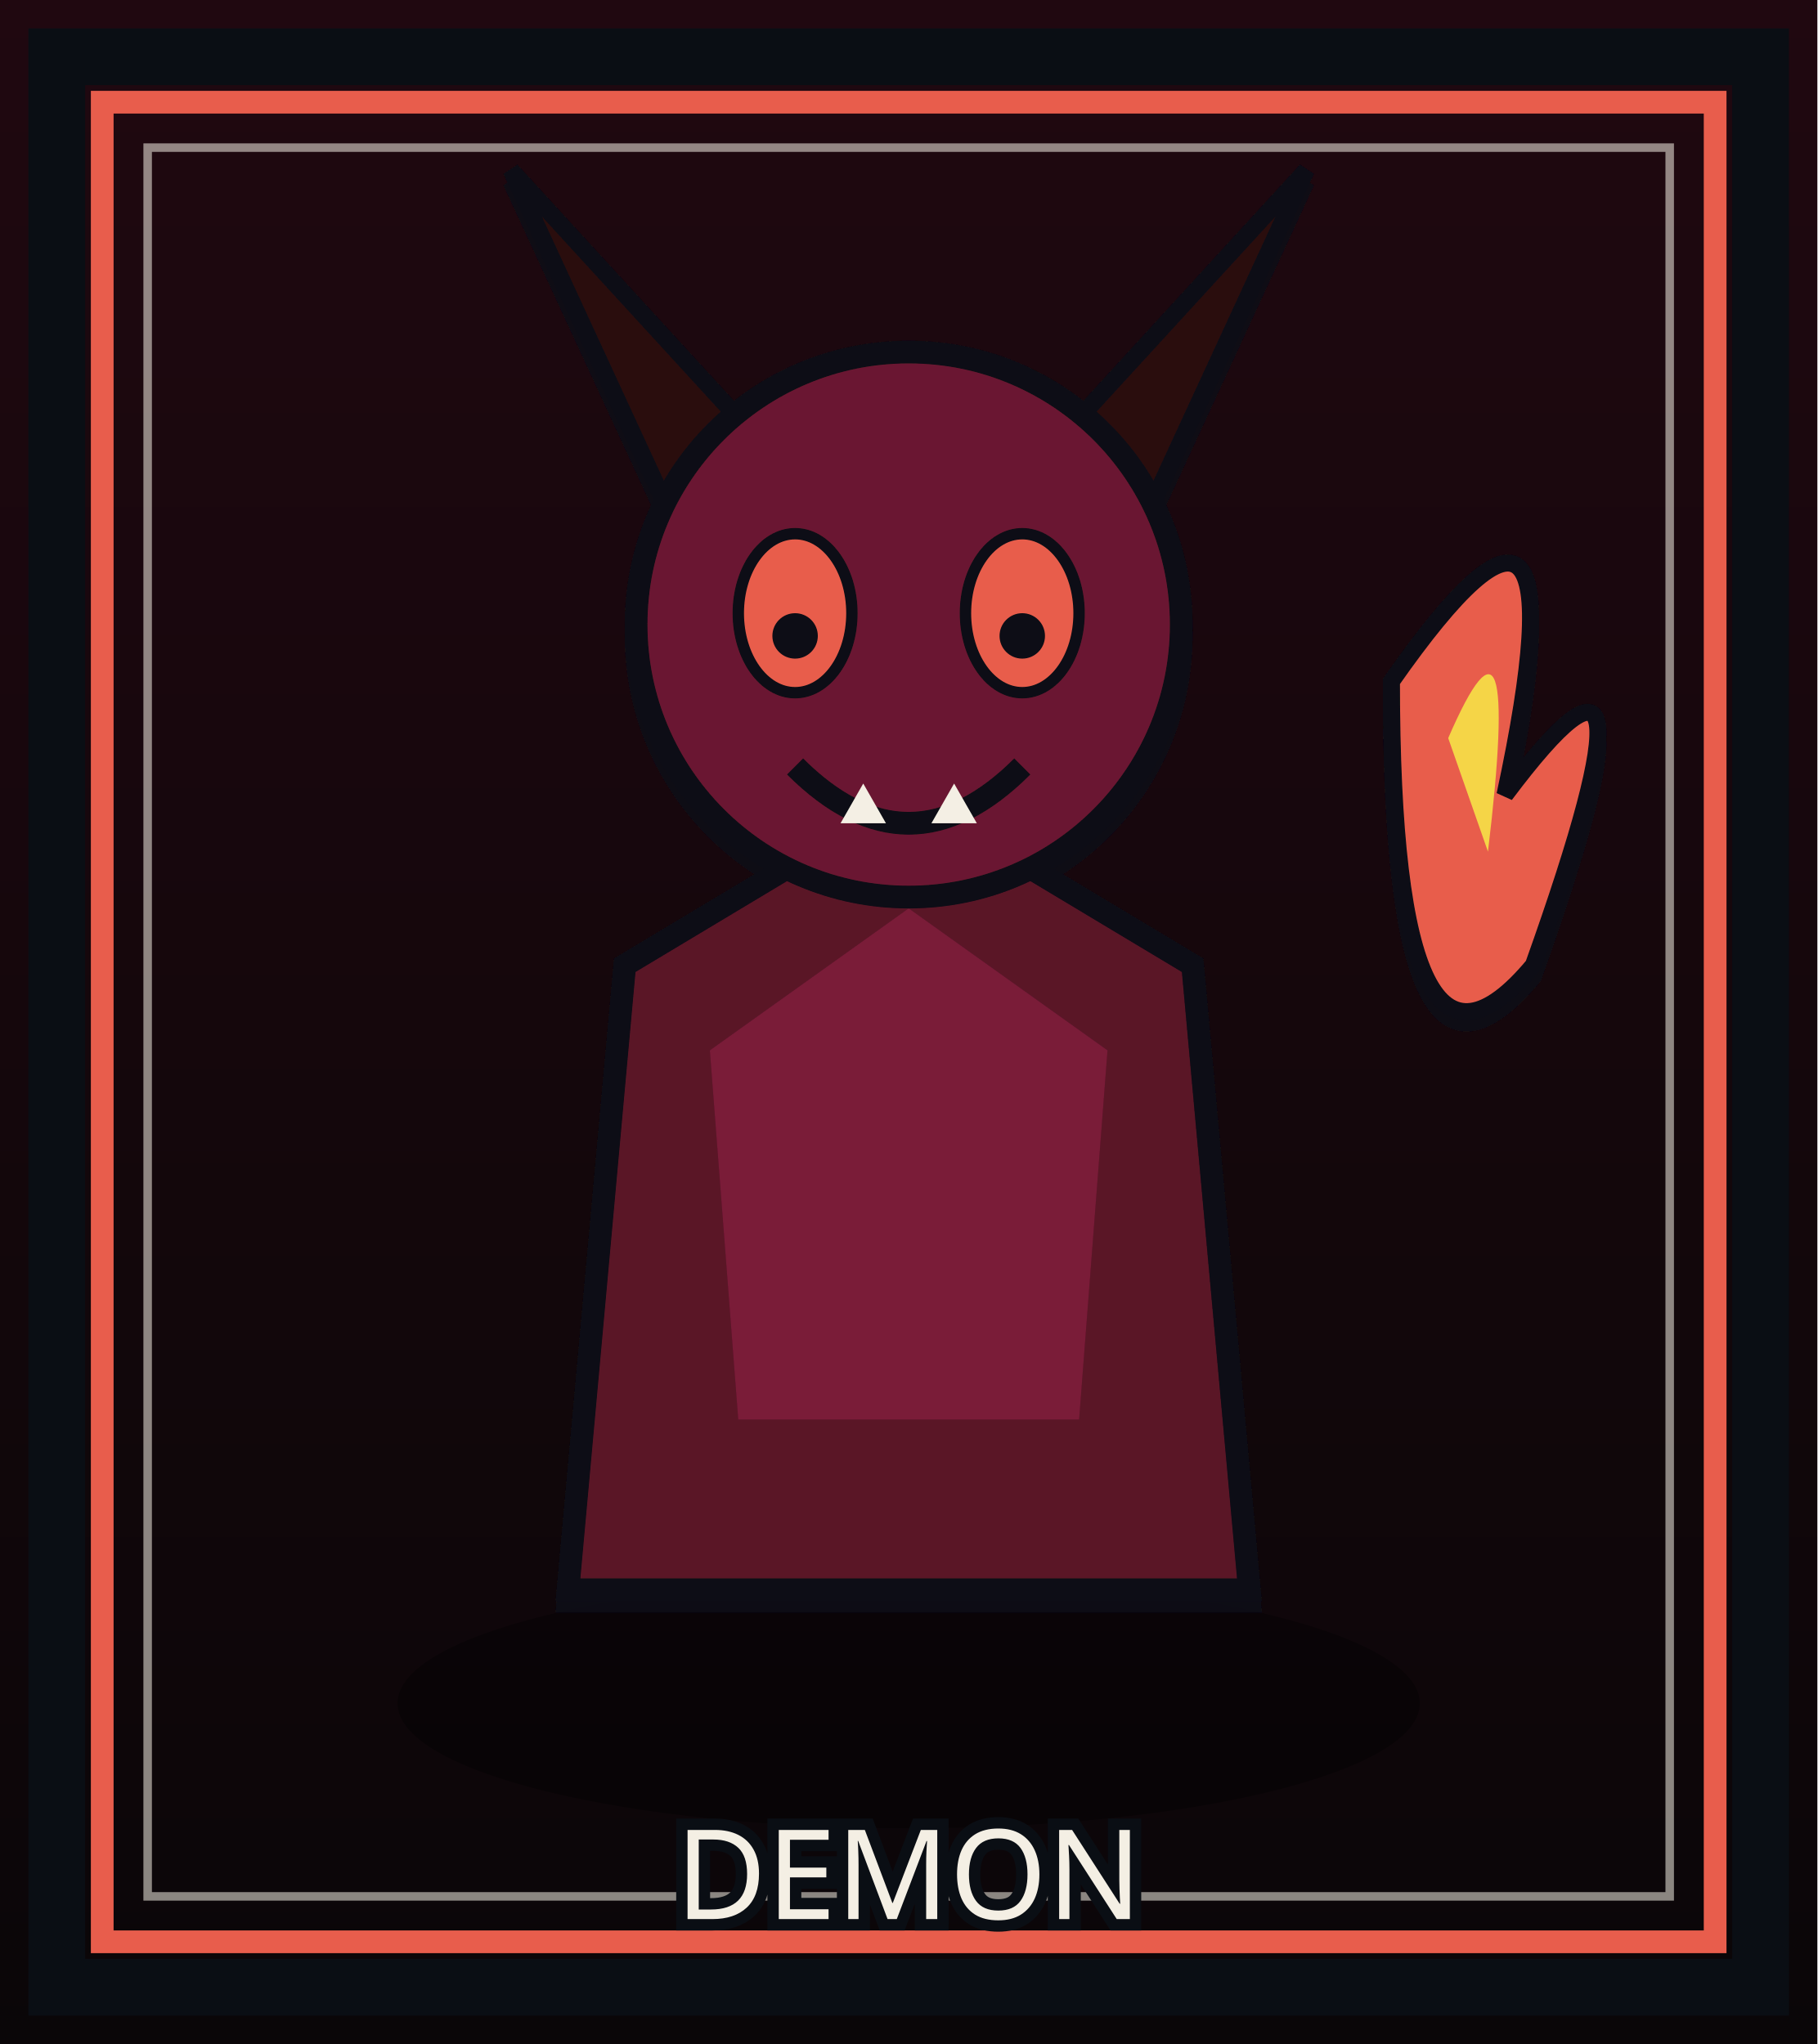
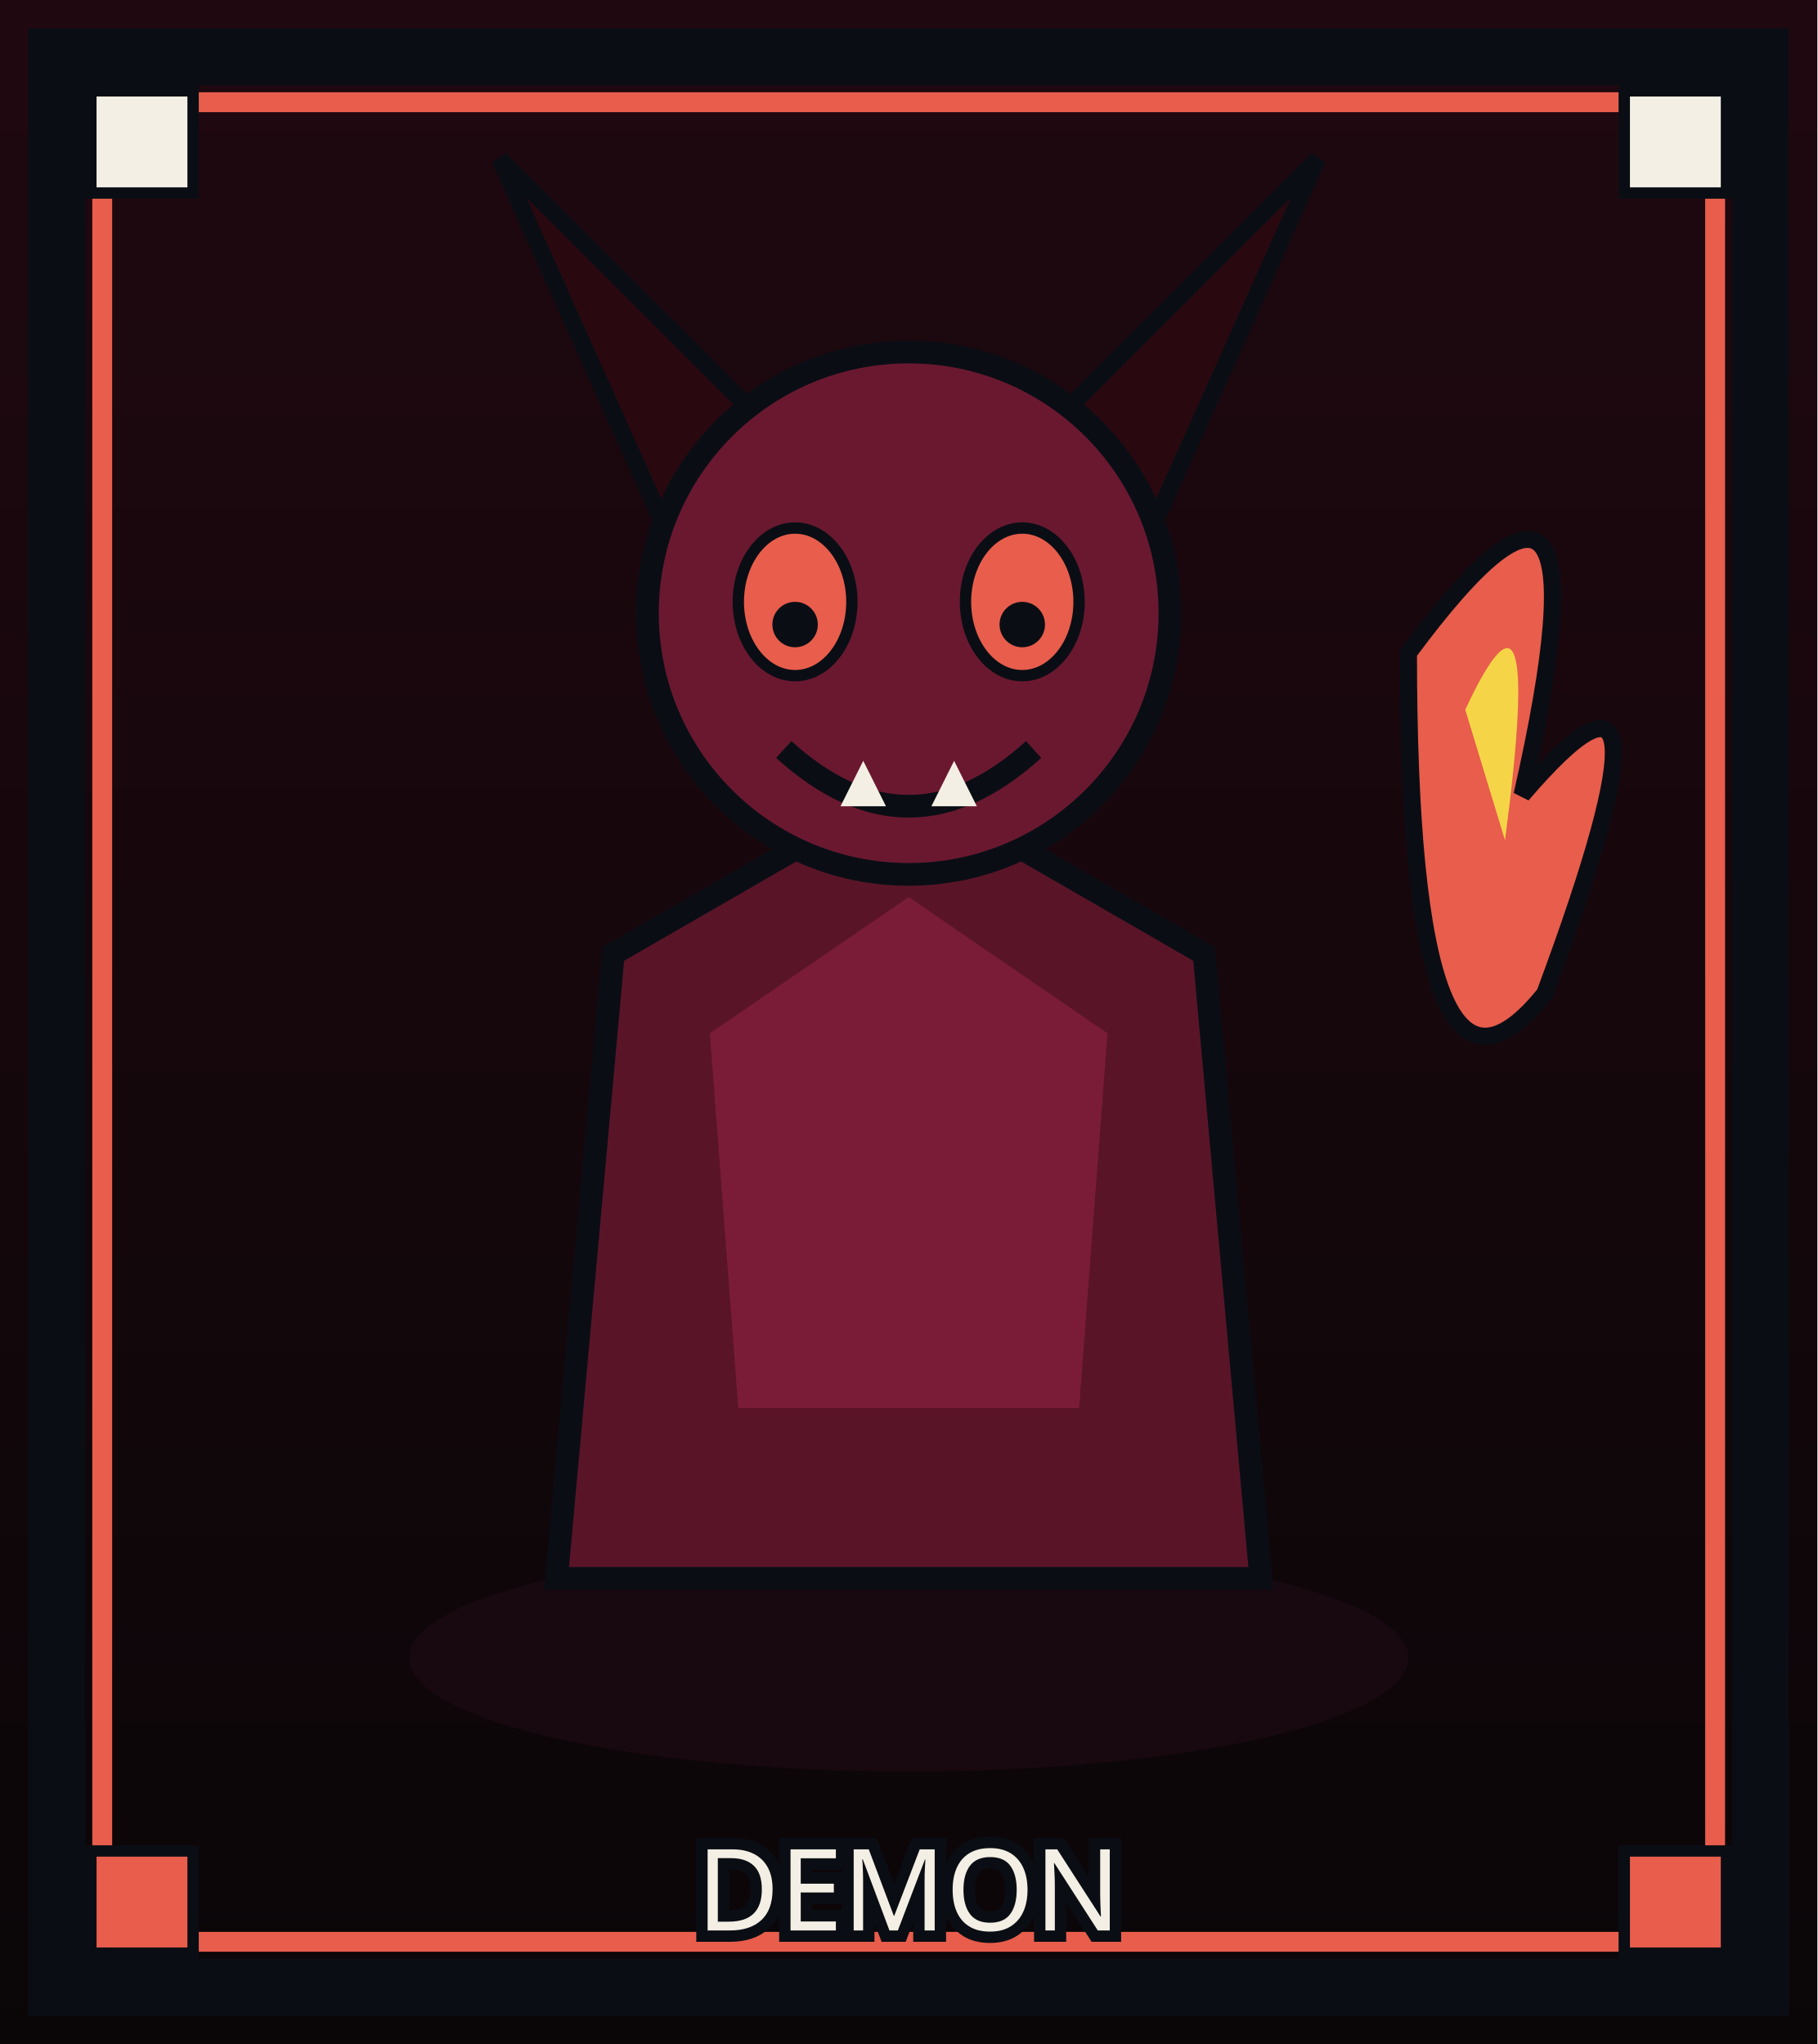
<svg xmlns="http://www.w3.org/2000/svg" width="320" height="360" viewBox="0 0 320 360" fill="none">
  <defs>
-     <linearGradient id="bg" x1="0" y1="0" x2="0" y2="1">
+     <linearGradient id="dem-bg" x1="0" y1="0" x2="0" y2="1">
      <stop offset="0%" stop-color="#200810" />
      <stop offset="100%" stop-color="#0a0608" />
    </linearGradient>
-     <filter id="ink" x="-20%" y="-20%" width="140%" height="140%">
-       <feDropShadow dx="0" dy="2" stdDeviation="0" flood-color="#0a0e14" flood-opacity="0.9" />
-     </filter>
  </defs>
-   <rect width="320" height="360" fill="url(#bg)" />
-   <ellipse cx="160" cy="300" rx="90" ry="22" fill="#000" opacity="0.35" />
-   <g filter="url(#ink)">
-     <path d="M110 170 L160 140 L210 170 L220 280 L100 280 Z" fill="#5a1428" stroke="#0a0e14" stroke-width="4" />
-     <path d="M125 185 L160 160 L195 185 L190 250 L130 250 Z" fill="#7a1c38" />
-     <path d="M120 95 L90 30 L145 90 Z" fill="#2a0810" stroke="#0a0e14" stroke-width="3" />
-     <path d="M200 95 L230 30 L175 90 Z" fill="#2a0810" stroke="#0a0e14" stroke-width="3" />
-     <circle cx="160" cy="110" r="48" fill="#6a1830" stroke="#0a0e14" stroke-width="4" />
-     <ellipse cx="140" cy="108" rx="10" ry="14" fill="#e85d4c" stroke="#0a0e14" stroke-width="2" />
-     <ellipse cx="180" cy="108" rx="10" ry="14" fill="#e85d4c" stroke="#0a0e14" stroke-width="2" />
-     <circle cx="140" cy="112" r="4" fill="#0a0e14" />
-     <circle cx="180" cy="112" r="4" fill="#0a0e14" />
-     <path d="M140 135 Q160 155 180 135" stroke="#0a0e14" stroke-width="4" fill="none" />
-     <path d="M148 145 L152 138 L156 145" fill="#f4efe4" />
-     <path d="M164 145 L168 138 L172 145" fill="#f4efe4" />
-     <path d="M245 120 Q280 70 265 140 Q295 100 270 170 Q245 200 245 120Z" fill="#e85d4c" stroke="#0a0e14" stroke-width="3" />
-     <path d="M255 130 Q268 100 262 150" fill="#f5d547" />
-   </g>
+   <rect width="320" height="360" fill="url(#dem-bg)" />
+   <ellipse cx="160" cy="292" rx="88" ry="20" fill="#180810" />
+   <path d="M108 168 L160 138 L212 168 L222 278 L98 278Z" fill="#5a1428" stroke="#0a0e14" stroke-width="4" />
+   <path d="M125 182 L160 158 L195 182 L190 248 L130 248Z" fill="#7a1c38" />
+   <path d="M118 95 L88 28 L148 88Z" fill="#2a0810" stroke="#0a0e14" stroke-width="3" />
+   <path d="M202 95 L232 28 L172 88Z" fill="#2a0810" stroke="#0a0e14" stroke-width="3" />
+   <circle cx="160" cy="108" r="46" fill="#6a1830" stroke="#0a0e14" stroke-width="4" />
+   <ellipse cx="140" cy="106" rx="10" ry="13" fill="#e85d4c" stroke="#0a0e14" stroke-width="2" />
+   <ellipse cx="180" cy="106" rx="10" ry="13" fill="#e85d4c" stroke="#0a0e14" stroke-width="2" />
+   <circle cx="140" cy="110" r="4" fill="#0a0e14" />
+   <circle cx="180" cy="110" r="4" fill="#0a0e14" />
+   <path d="M138 132 Q160 152 182 132" stroke="#0a0e14" stroke-width="4" fill="none" />
+   <path d="M148 142 L152 134 L156 142" fill="#f4efe4" />
+   <path d="M164 142 L168 134 L172 142" fill="#f4efe4" />
+   <path d="M248 115 Q285 65 268 140 Q298 105 272 175 Q248 205 248 115Z" fill="#e85d4c" stroke="#0a0e14" stroke-width="3" />
+   <path d="M258 125 Q272 95 265 148" fill="#f5d547" />
  <rect x="10" y="10" width="300" height="340" fill="none" stroke="#0a0e14" stroke-width="10" />
-   <rect x="18" y="18" width="284" height="324" fill="none" stroke="#e85d4c" stroke-width="4" />
-   <rect x="26" y="26" width="268" height="308" fill="none" stroke="#f4efe4" stroke-width="1.5" opacity="0.55" />
-   <text x="160" y="338" text-anchor="middle" font-family="Impact, Arial Black, sans-serif" font-size="22" fill="#f4efe4" stroke="#0a0e14" stroke-width="4" paint-order="stroke">DEMON</text>
+   <rect x="18" y="18" width="284" height="324" fill="none" stroke="#e85d4c" stroke-width="3.5" />
+   <rect x="16" y="16" width="18" height="18" fill="#f4efe4" stroke="#0a0e14" stroke-width="2" />
+   <rect x="286" y="16" width="18" height="18" fill="#f4efe4" stroke="#0a0e14" stroke-width="2" />
+   <rect x="16" y="326" width="18" height="18" fill="#e85d4c" stroke="#0a0e14" stroke-width="2" />
+   <rect x="286" y="326" width="18" height="18" fill="#e85d4c" stroke="#0a0e14" stroke-width="2" />
+   <text x="160" y="340" text-anchor="middle" font-family="Impact, Arial Black, sans-serif" font-size="20" fill="#f4efe4" stroke="#0a0e14" stroke-width="4" paint-order="stroke">DEMON</text>
</svg>
